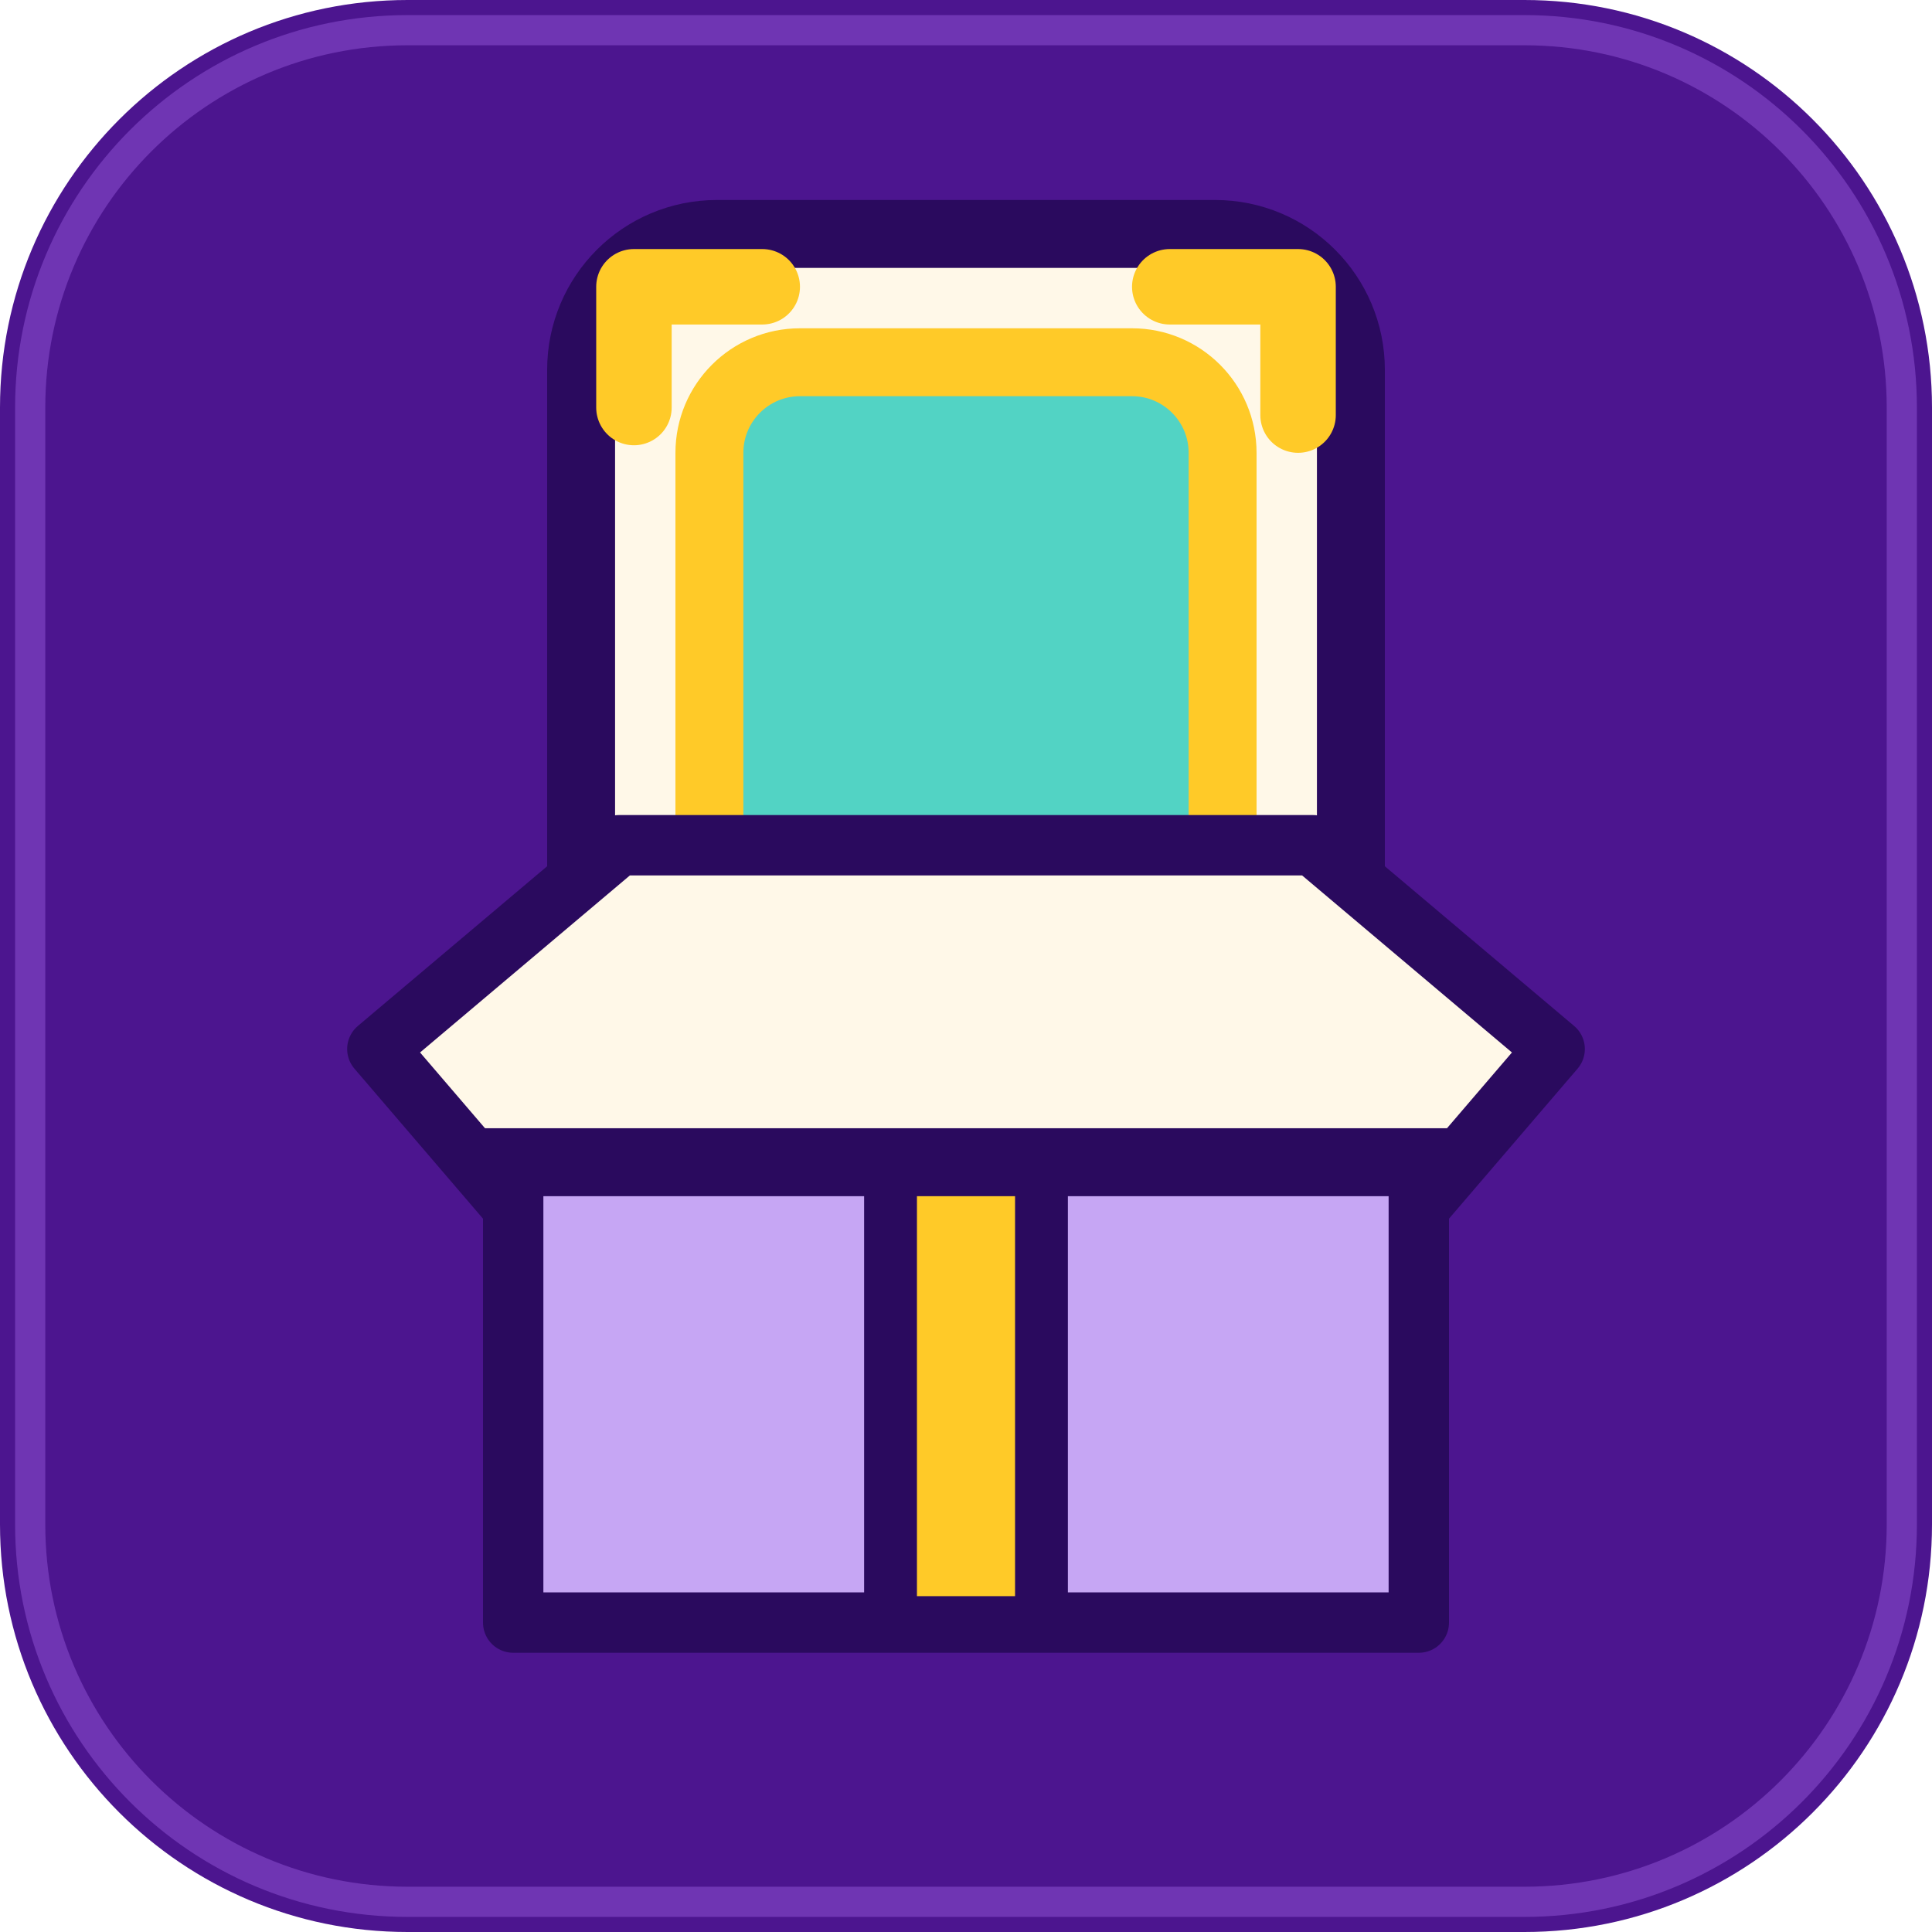
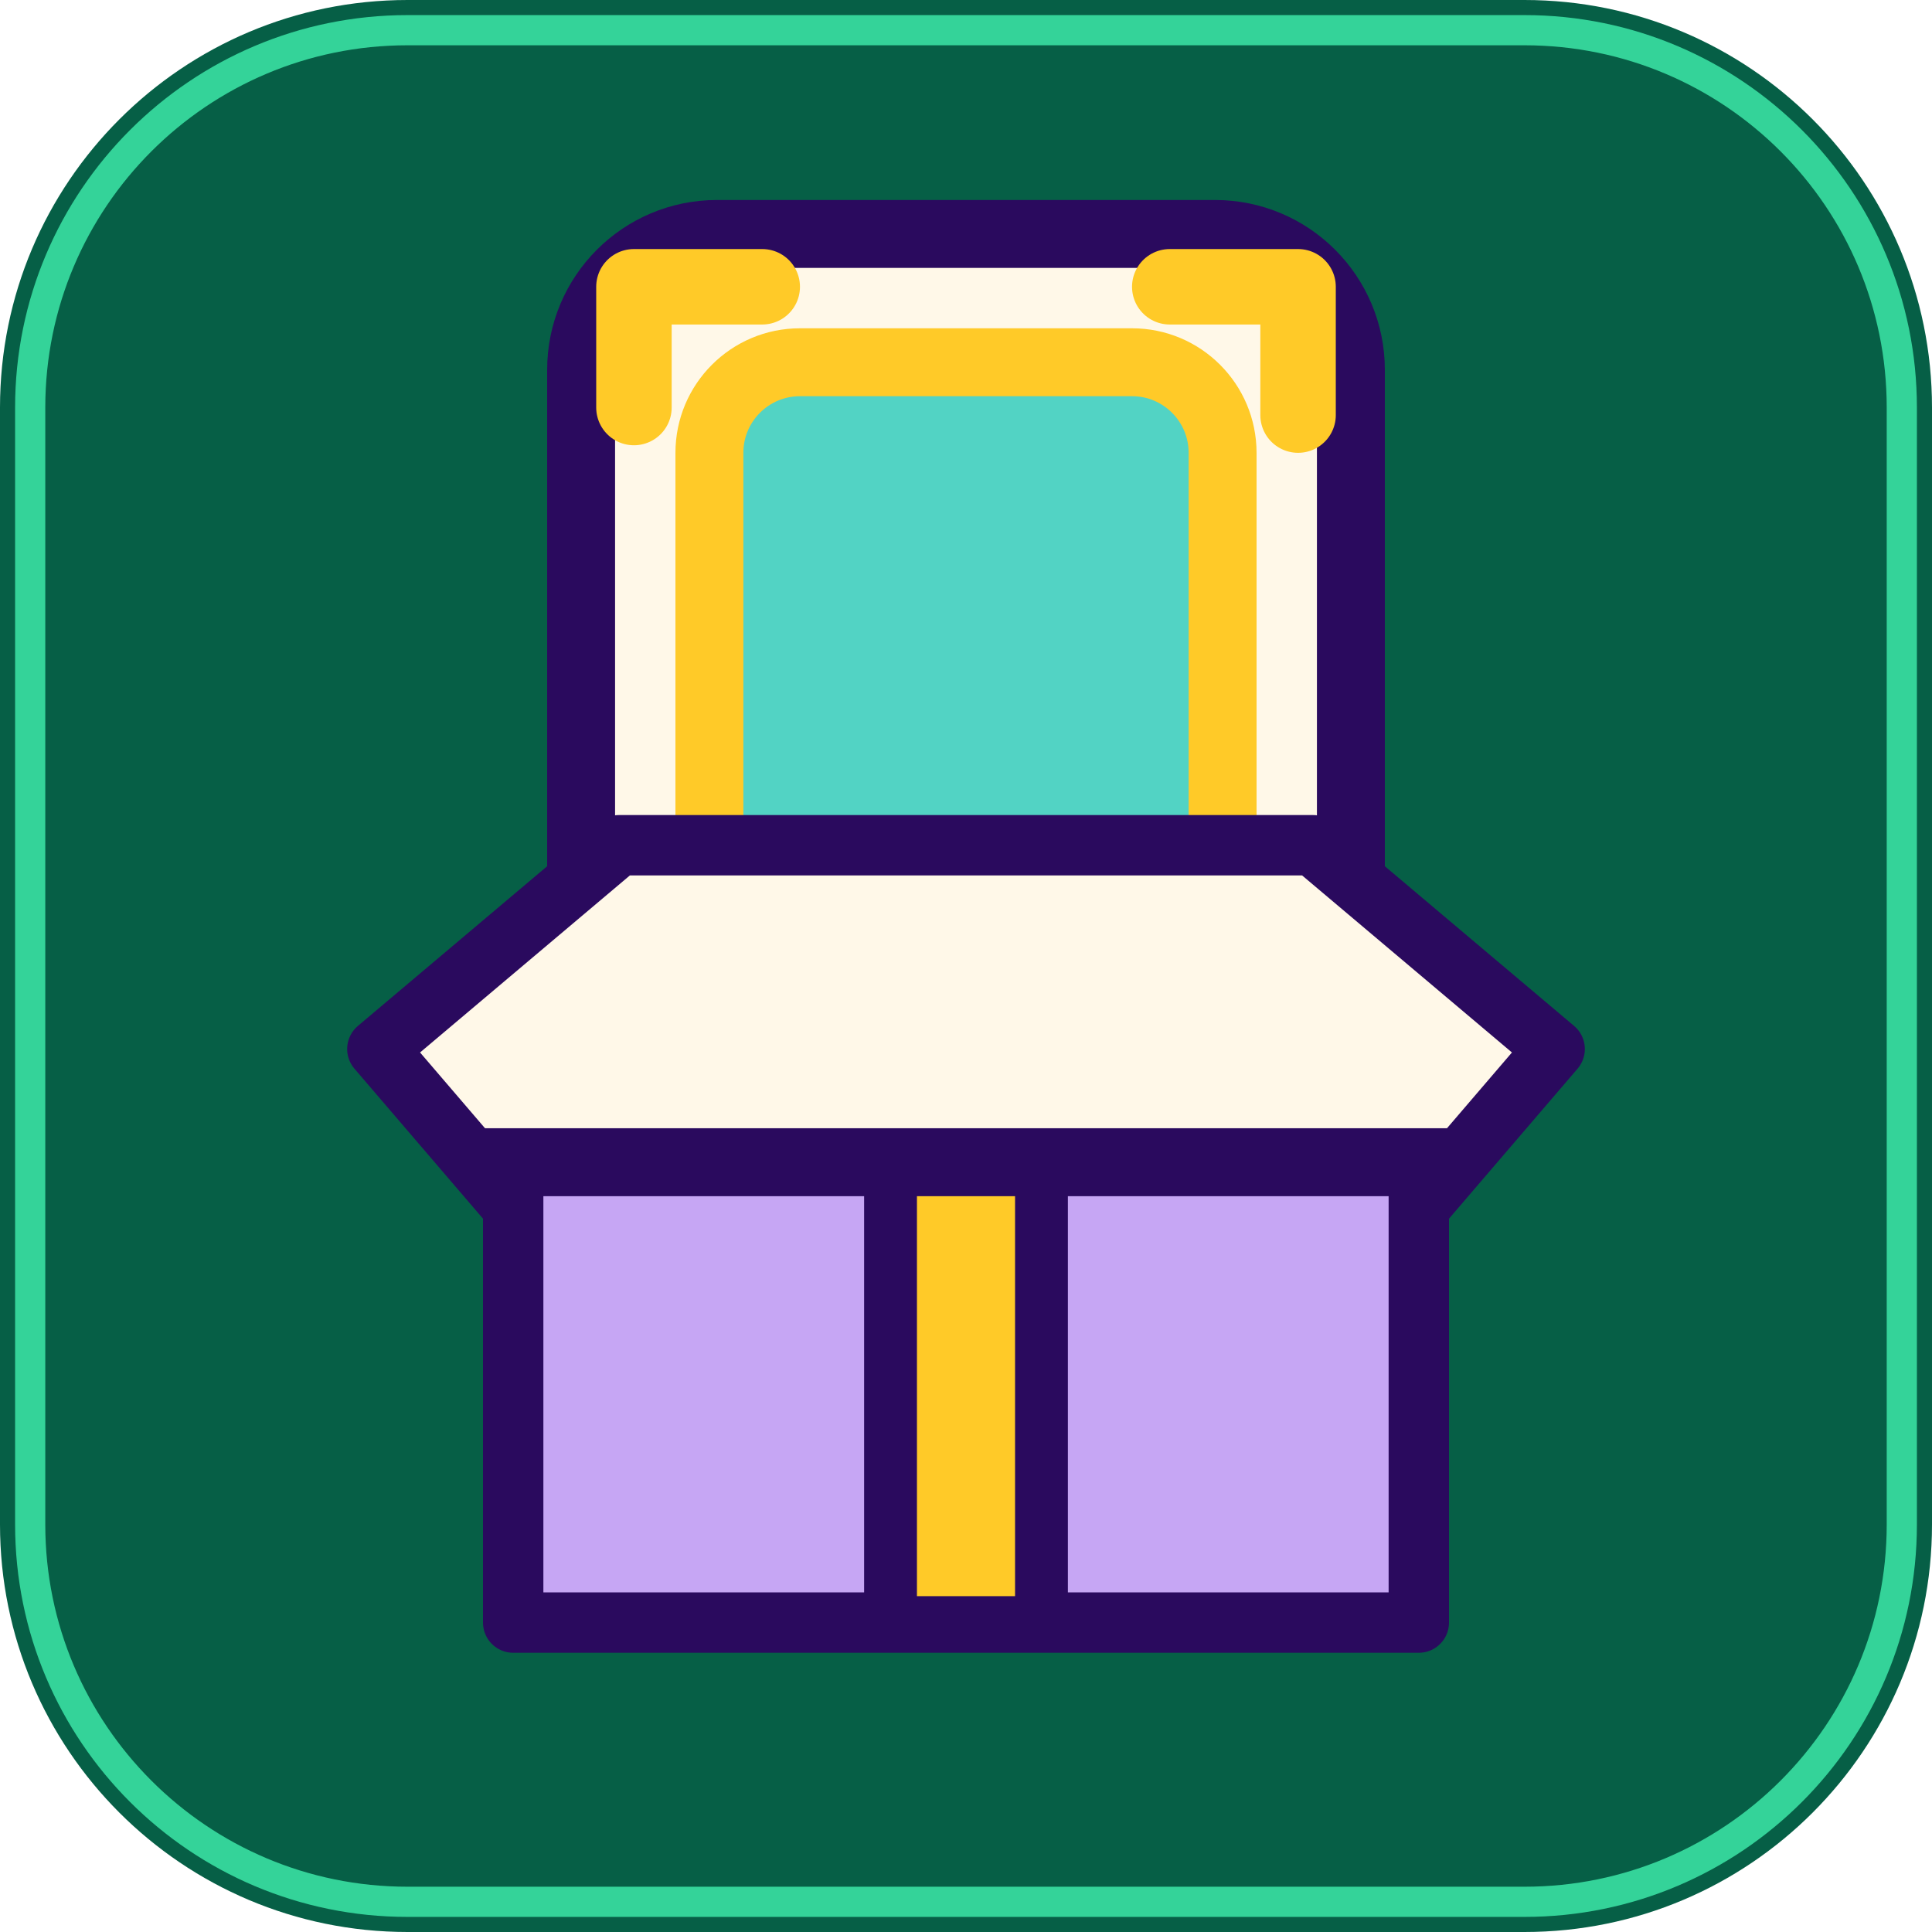
<svg xmlns="http://www.w3.org/2000/svg" viewBox="0 0 256 256" role="img" aria-labelledby="title desc">
-   <rect width="256" height="256" rx="54" fill="#4c158f" />
-   <rect x="4" y="4" width="248" height="248" rx="50" fill="none" stroke="#6f35b3" stroke-width="4" />
+   <rect width="256" height="256" rx="54" fill="#065f46" />
+   <rect x="4" y="4" width="248" height="248" rx="50" fill="none" stroke="#34d399" stroke-width="4" />
  <rect x="77" y="31" width="102" height="112" rx="18" fill="#fff8e8" stroke="#2a0a5e" stroke-width="9" />
  <rect x="94" y="48" width="68" height="78" rx="12" fill="#52d3c4" stroke="#ffca28" stroke-width="9" />
  <path d="M84 54V38h17M155 38h17v17M84 118v17h17M155 135h17v-17" fill="none" stroke="#ffca28" stroke-width="10" stroke-linecap="round" stroke-linejoin="round" />
  <path d="M50 139 82 112h92l32 27-18 21H68Z" fill="#fff8e8" stroke="#2a0a5e" stroke-width="8" stroke-linejoin="round" />
  <path d="M68 154h120v61H68Z" fill="#c6a6f4" stroke="#2a0a5e" stroke-width="8" stroke-linejoin="round" />
  <path d="M118 154h20v61h-20Z" fill="#ffca28" stroke="#2a0a5e" stroke-width="7" />
  <path d="M64 154h128" stroke="#2a0a5e" stroke-width="9" stroke-linecap="round" />
</svg>
